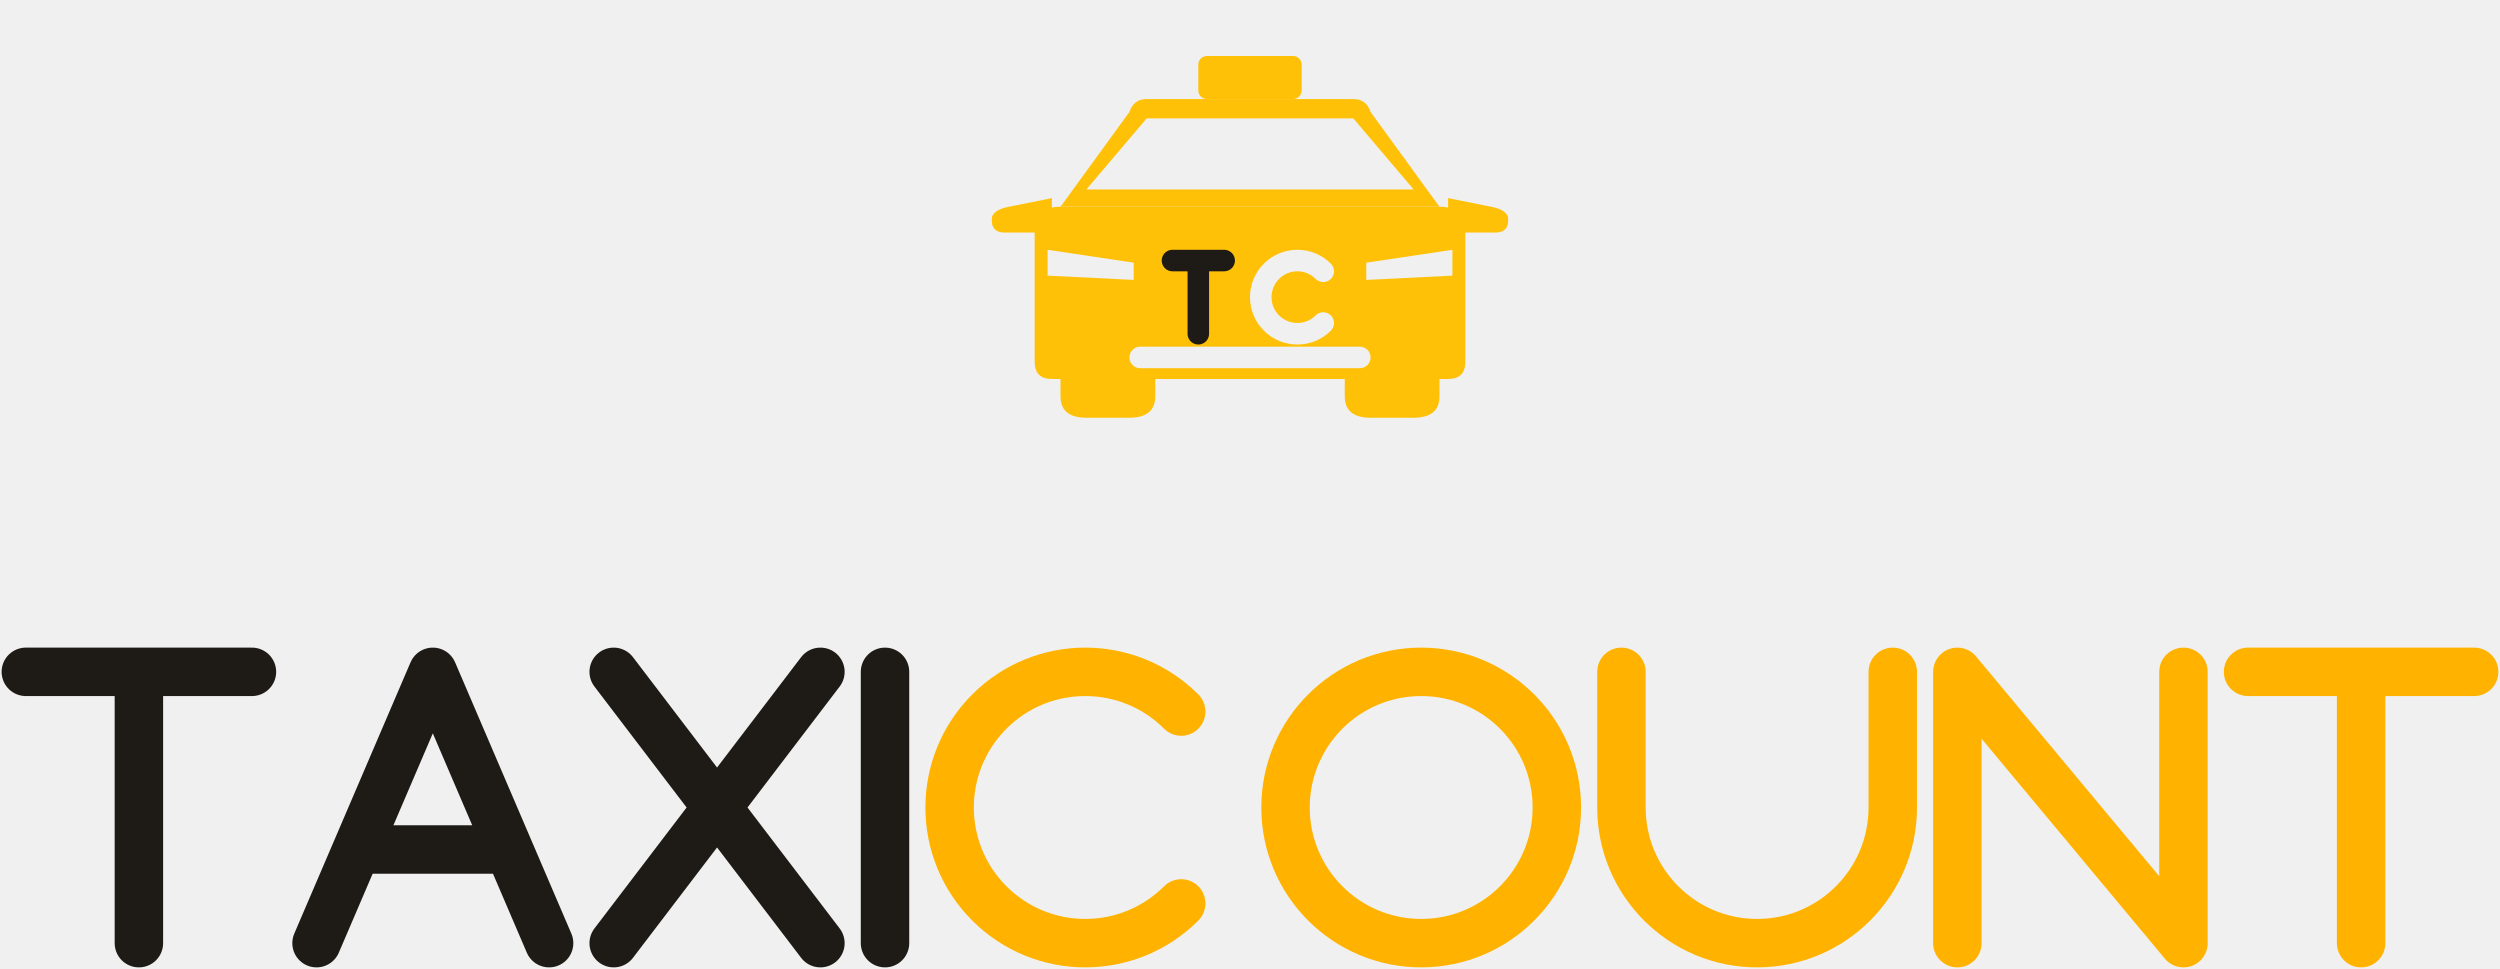
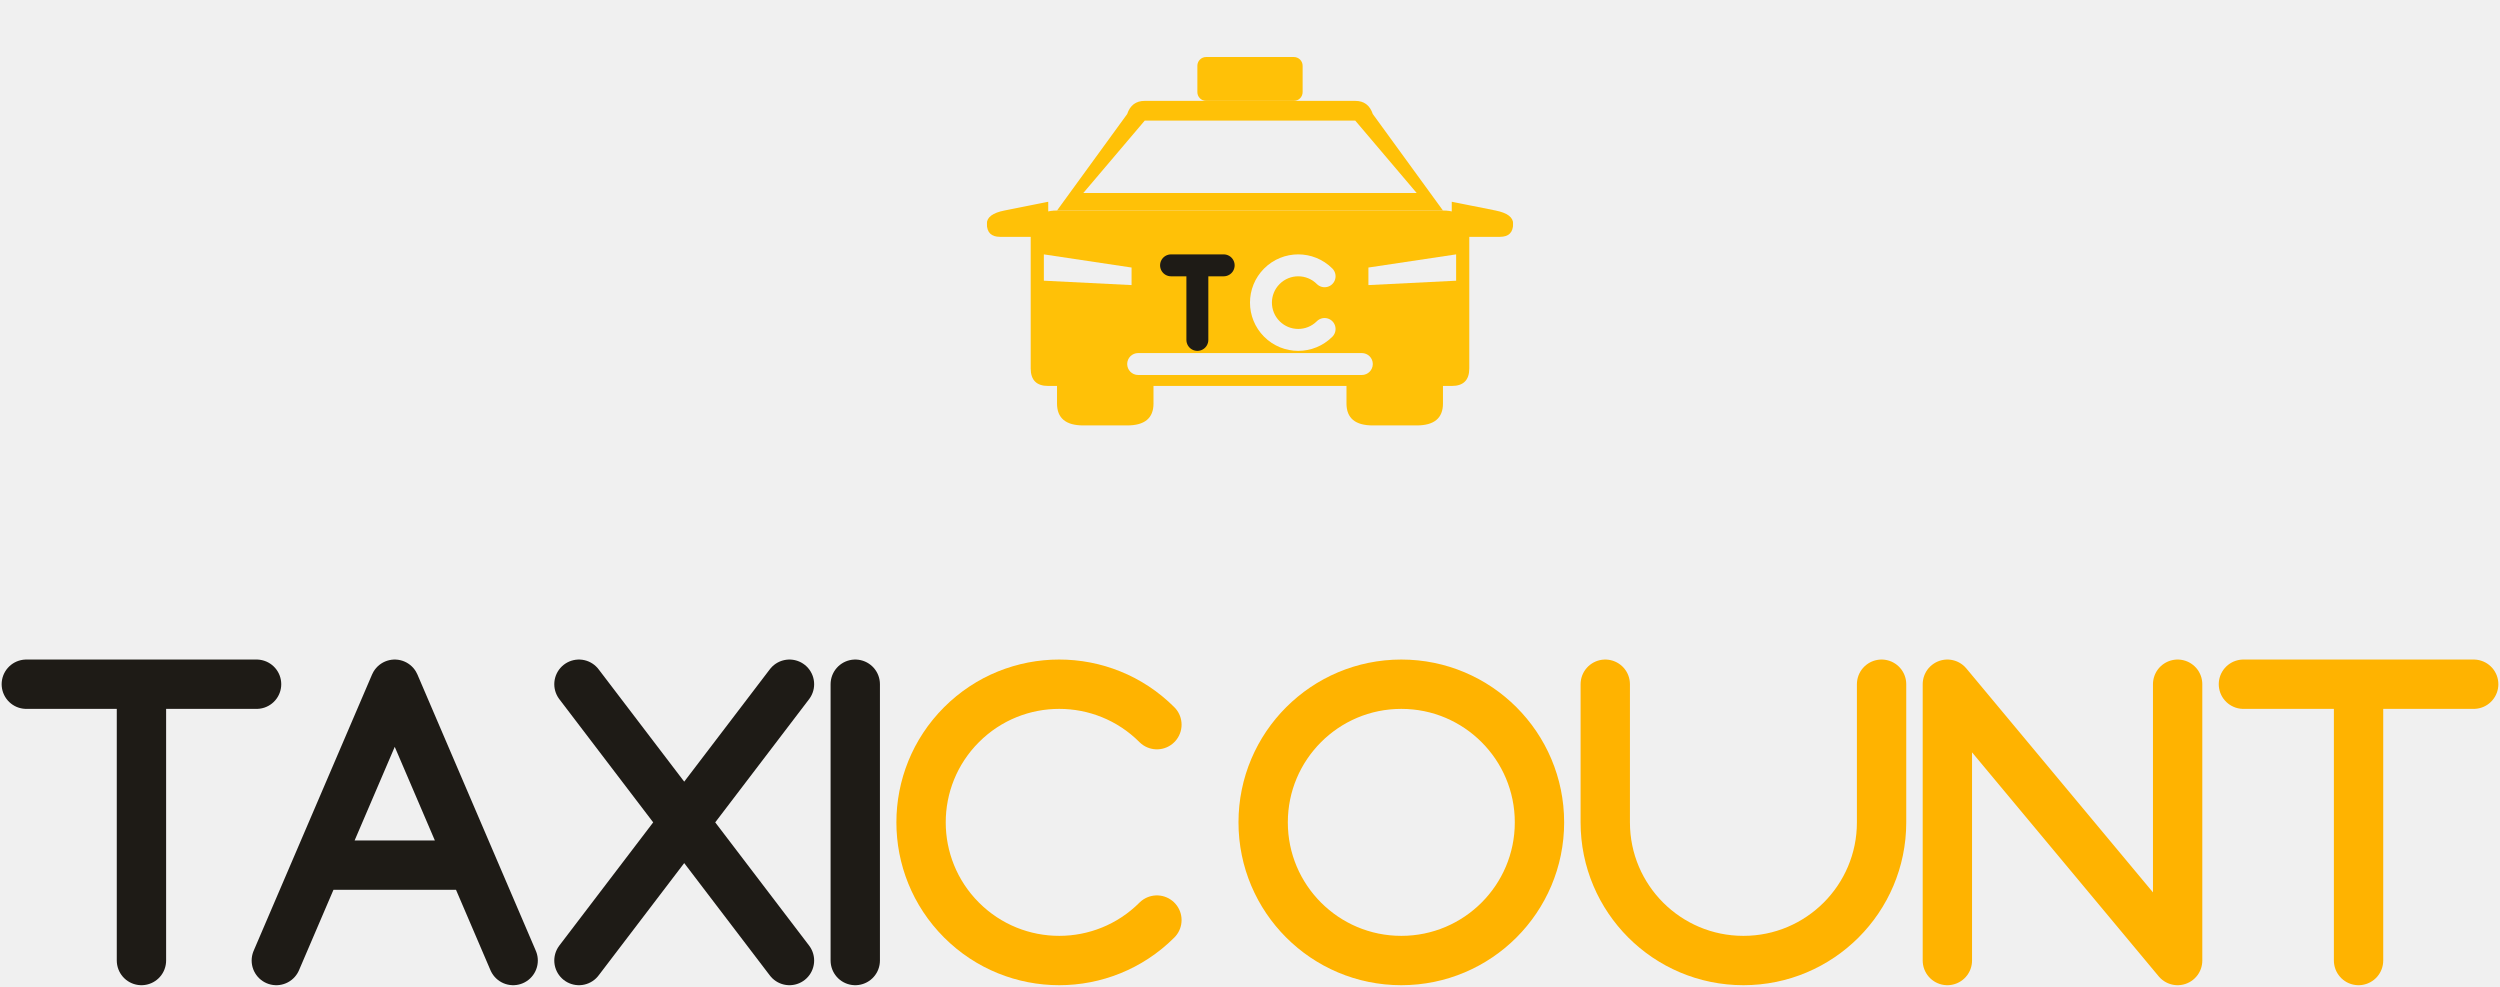
- <svg xmlns="http://www.w3.org/2000/svg" viewBox="0 0 774 300" width="774" height="300">
+ <svg xmlns="http://www.w3.org/2000/svg" viewBox="0 0 760 300" width="760" height="300">
  <defs>
    <mask id="tc-v">
      <rect width="120" height="120" fill="#000" />
      <g fill="#fff">
        <rect x="48" y="13" width="24" height="10" rx="2" />
        <path d="M16 48 L32 26 Q33 23 36 23 L84 23 Q87 23 88 26 L104 48 Z" />
        <path d="M10 54 Q10 48 16 48 L104 48 Q110 48 110 54 L110 84 Q110 88 106 88 L14 88 Q10 88 10 84 Z" />
        <path d="M14 46 L4 48 Q0 48.8 0 51 Q0 54 3 54 L14 54 Z" />
        <path d="M106 46 L116 48 Q120 48.8 120 51 Q120 54 117 54 L106 54 Z" />
        <path d="M16 84 L38 84 L38 92 Q38 97 32 97 L22 97 Q16 97 16 92 Z" />
        <path d="M82 84 L104 84 L104 92 Q104 97 98 97 L88 97 Q82 97 82 92 Z" />
      </g>
      <g fill="#000">
        <path d="M22 44 L36 27.5 L84 27.5 L98 44 Z" />
        <path d="M13 58 L33 61 L33 65 L13 64 Z" />
        <path d="M107 58 L87 61 L87 65 L107 64 Z" />
        <rect x="32" y="80.5" width="56" height="5" rx="2.5" />
      </g>
      <path d="M77.01,62.99 A8.5,8.5 0 1,0 77.01,75.01" fill="none" stroke="#000" stroke-width="5" stroke-linecap="round" />
    </mask>
  </defs>
-   <g transform="translate(307,0) scale(1.3333)">
+   <g transform="translate(300,0) scale(1.3333)">
    <rect width="120" height="120" fill="#FFC107" mask="url(#tc-v)" />
    <path d="M42,60.5 H54 M48,60.5 V77.5" fill="none" stroke="#1E1B16" stroke-width="5" stroke-linecap="round" stroke-linejoin="round" />
  </g>
  <g transform="translate(8,200)" fill="none" stroke-width="15" stroke-linecap="round" stroke-linejoin="round">
    <g stroke="#1E1B16">
      <path d="M0,8 H70 M35,8 V92" />
-       <path d="M90,92 L126,8 L162,92 M104,63 H148" />
-       <path d="M182,8 L246,92 M246,8 L182,92" />
-       <path d="M266,8 V92" />
+       <path d="M76,92 L112,8 L148,92 M90,63 H134" />
+       <path d="M168,8 L232,92 M232,8 L168,92" />
+       <path d="M252,8 V92" />
    </g>
    <g stroke="#FFB300">
-       <path d="M357.7,20.3 A42,42 0 1,0 357.7,79.7" />
-       <path d="M390,50 A42,42 0 1,1 474,50 A42,42 0 1,1 390,50" />
-       <path d="M494,8 V50 A42,42 0 0,0 578,50 V8" />
-       <path d="M598,92 V8 L668,92 V8" />
-       <path d="M688,8 H758 M723,8 V92" />
+       <path d="M343.7,20.3 A42,42 0 1,0 343.7,79.7" />
+       <path d="M376,50 A42,42 0 1,1 460,50 A42,42 0 1,1 376,50" />
+       <path d="M480,8 V50 A42,42 0 0,0 564,50 V8" />
+       <path d="M584,92 V8 L654,92 V8" />
+       <path d="M674,8 H744 M709,8 V92" />
    </g>
  </g>
</svg>
